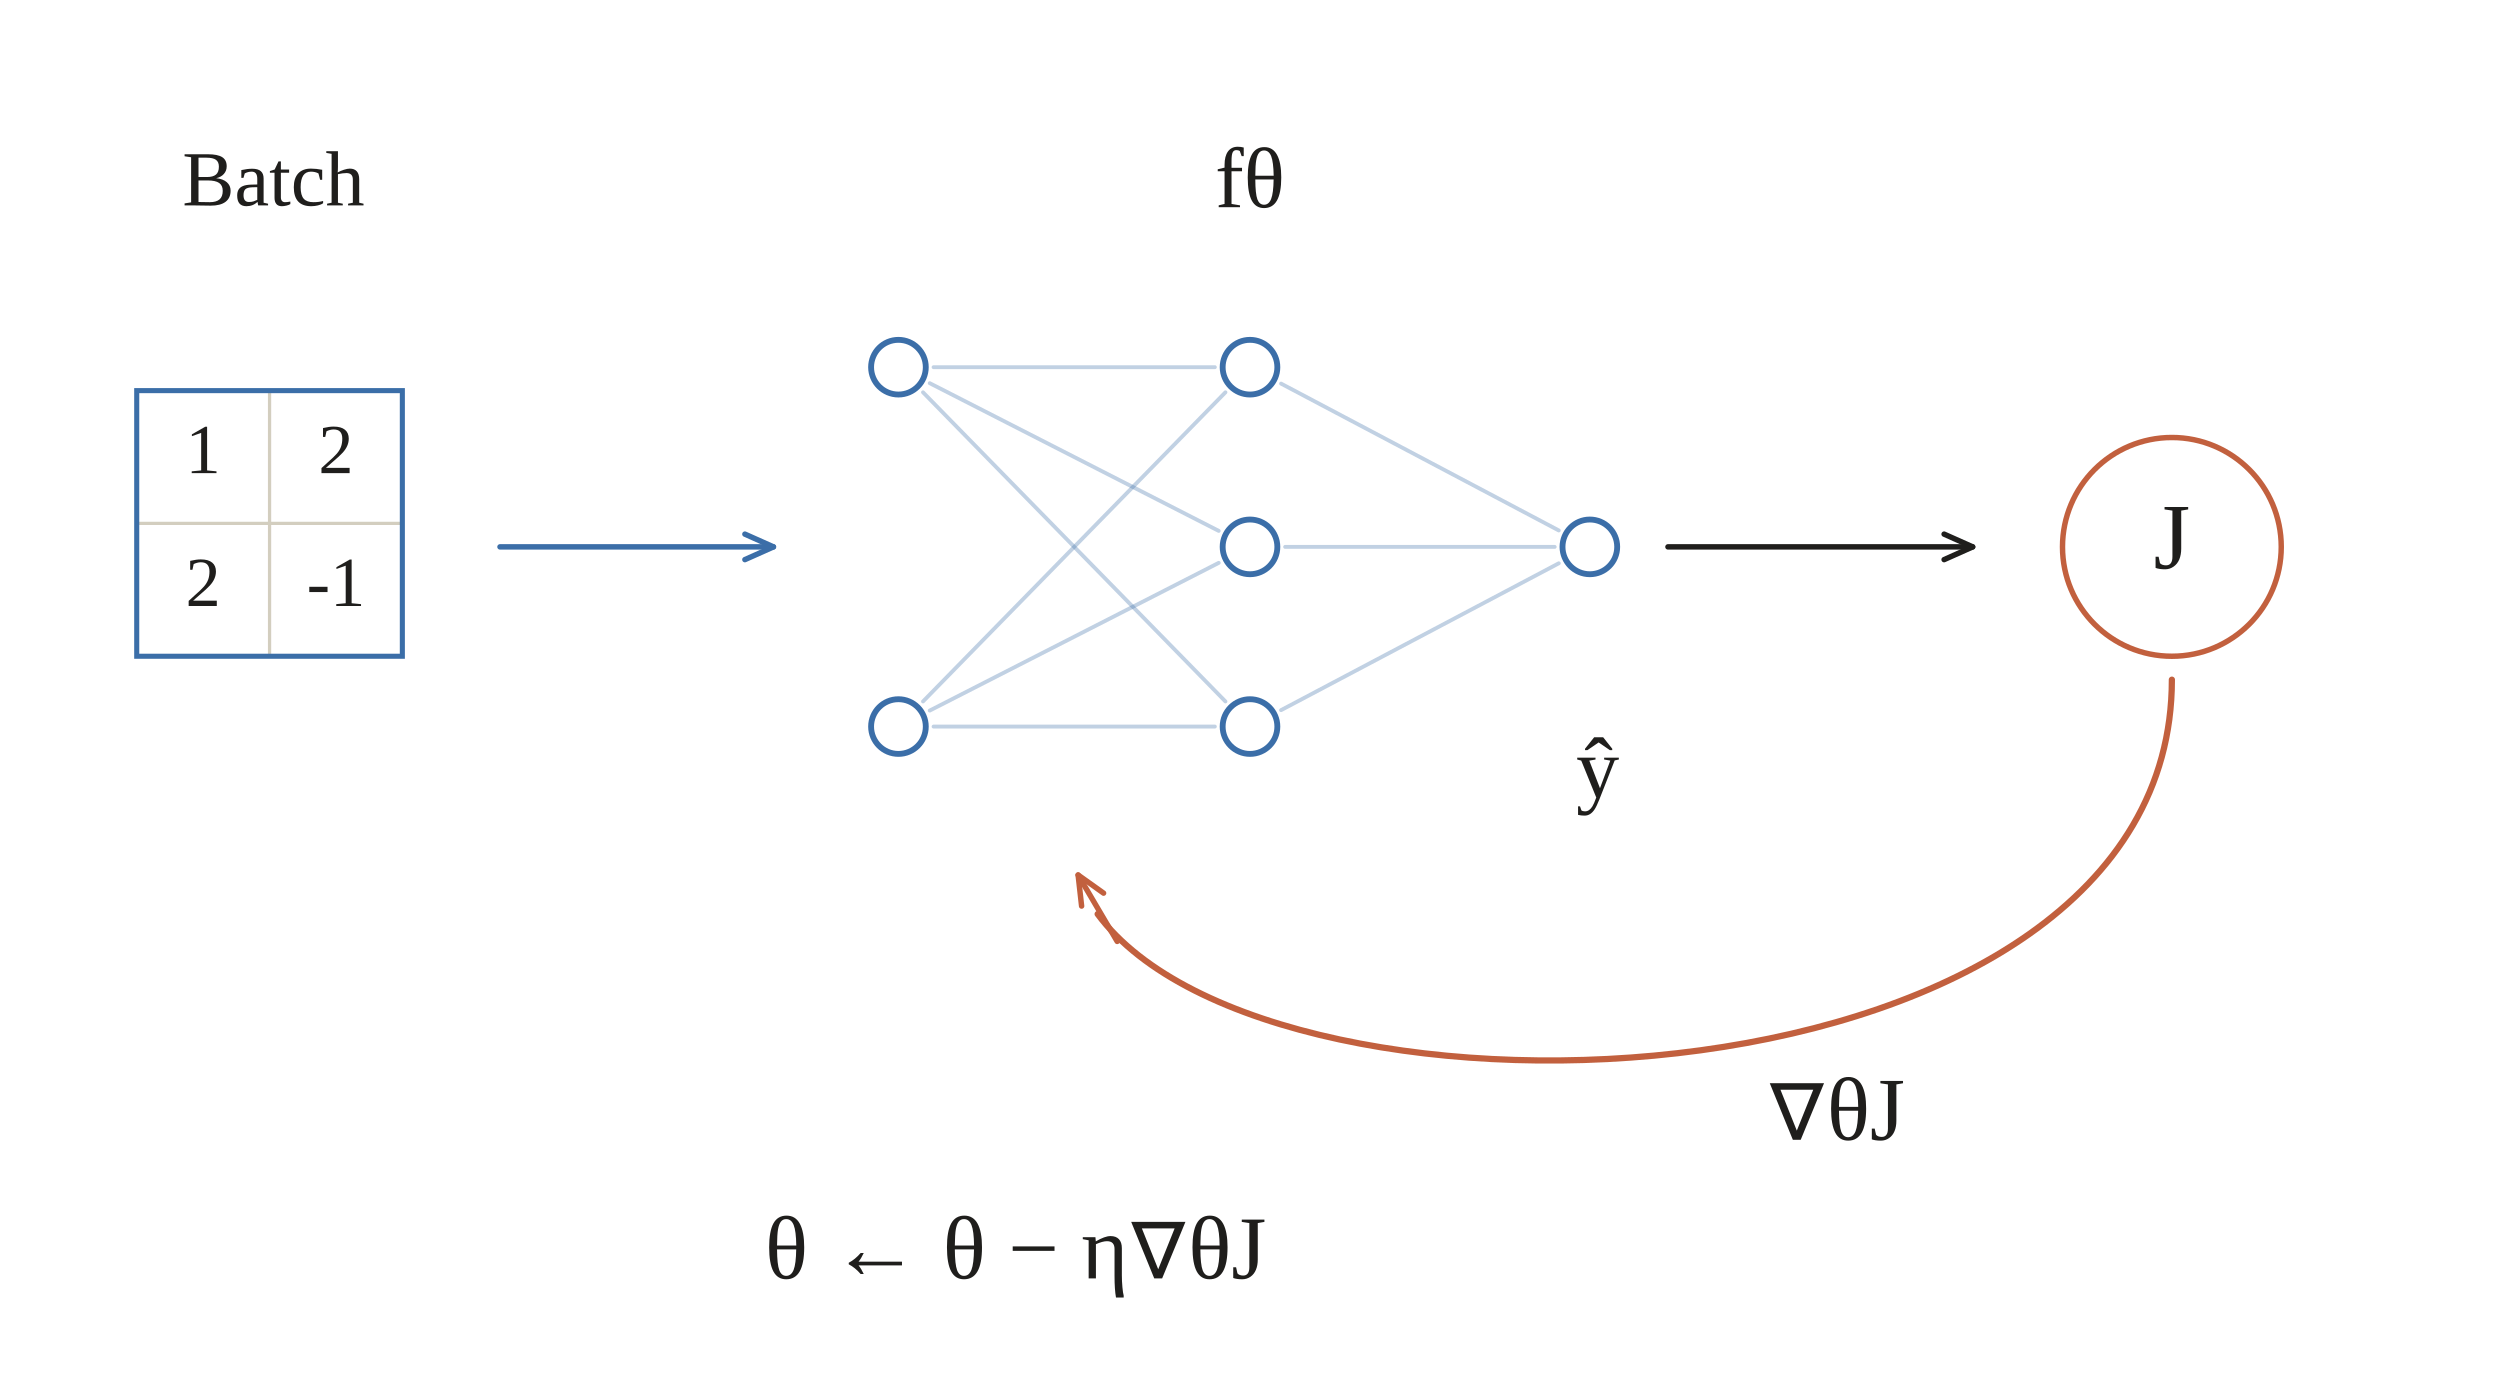
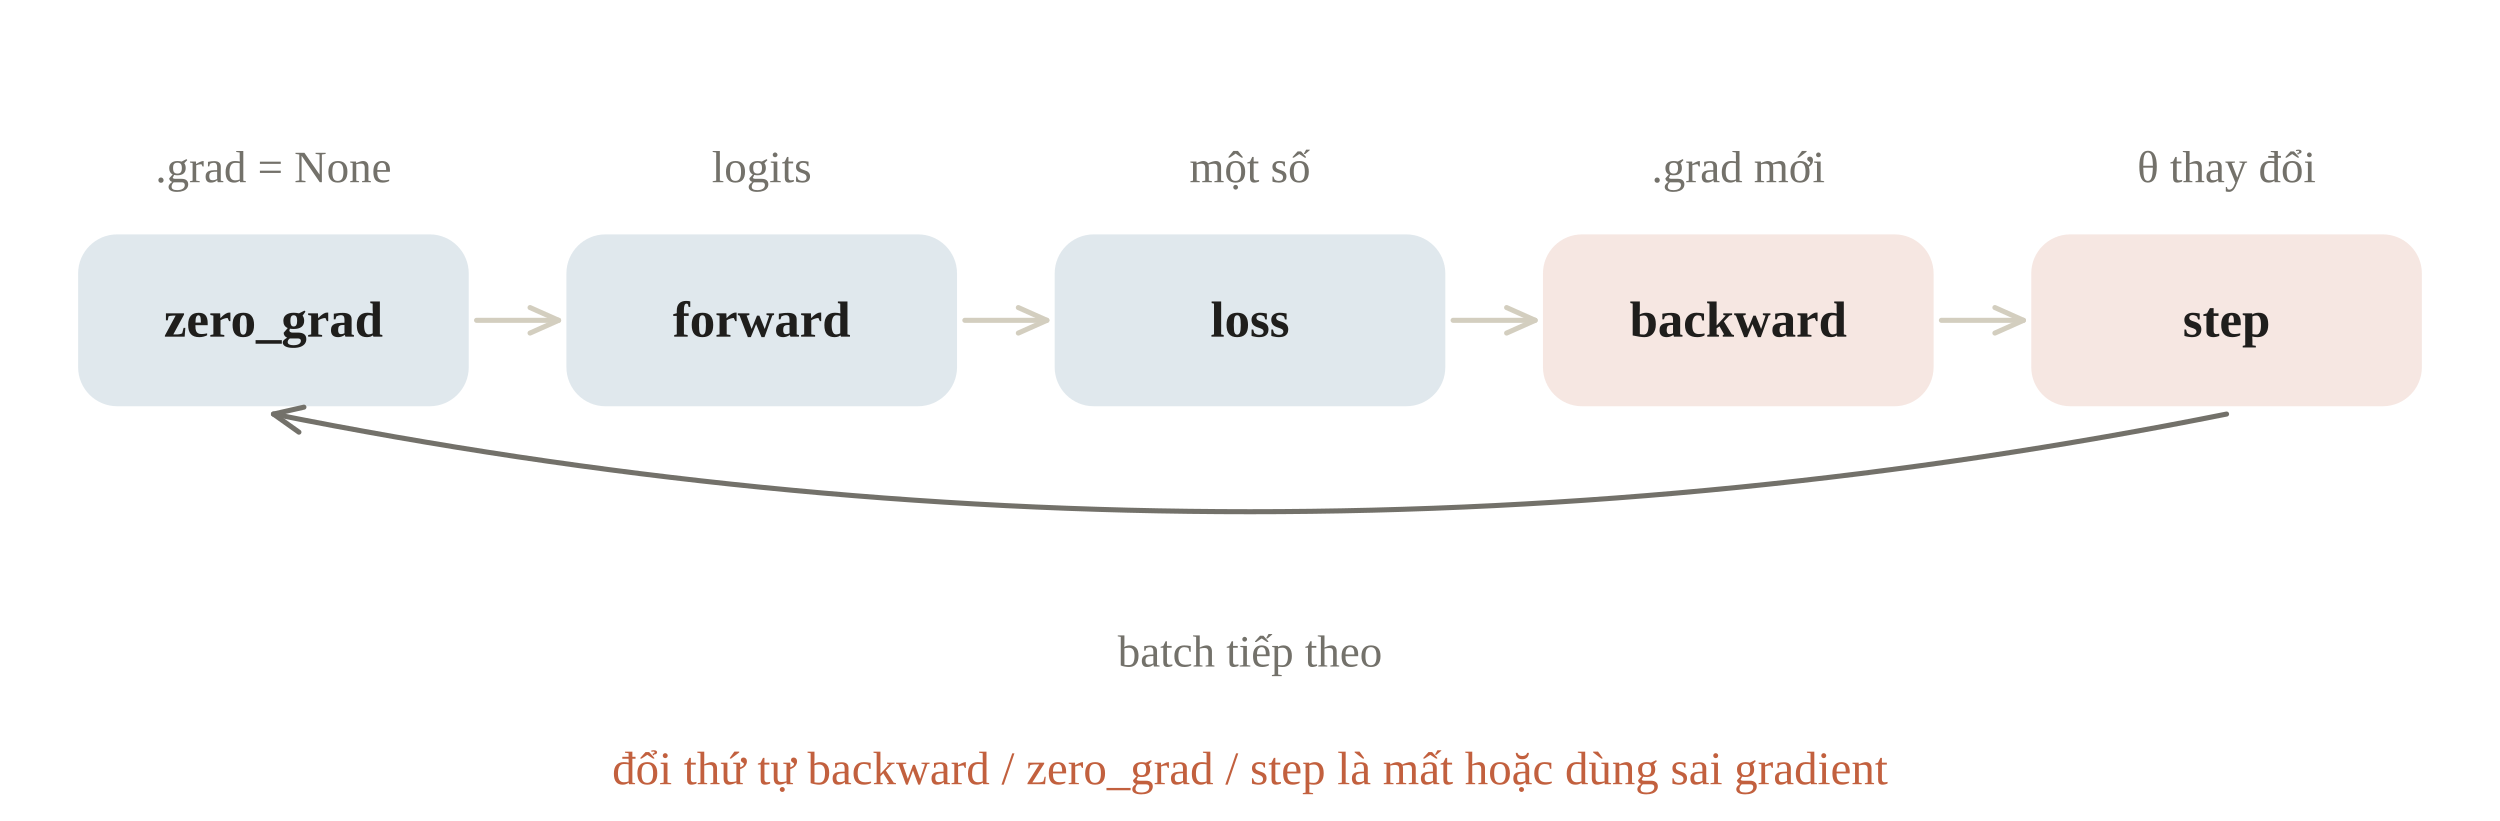
- <svg xmlns="http://www.w3.org/2000/svg" viewBox="0 0 640 355" width="640" role="img" aria-label="Mỗi batch tạo loss, gradient rồi một bước cập nhật tham số." style="font-family:var(--serif, Lora, Georgia, serif);color:var(--text, #1f1e1c)">
-   <rect x="35" y="100" width="34" height="34" rx="0" fill="none" fill-opacity="1" stroke="var(--line-strong, #d3cebf)" stroke-width="0.8" />
-   <text x="52" y="117" fill="currentColor" text-anchor="middle" dominant-baseline="middle" font-size="18" font-weight="400">1</text>
-   <rect x="69" y="100" width="34" height="34" rx="0" fill="none" fill-opacity="1" stroke="var(--line-strong, #d3cebf)" stroke-width="0.8" />
-   <text x="86" y="117" fill="currentColor" text-anchor="middle" dominant-baseline="middle" font-size="18" font-weight="400">2</text>
-   <rect x="35" y="134" width="34" height="34" rx="0" fill="none" fill-opacity="1" stroke="var(--line-strong, #d3cebf)" stroke-width="0.8" />
-   <text x="52" y="151" fill="currentColor" text-anchor="middle" dominant-baseline="middle" font-size="18" font-weight="400">2</text>
-   <rect x="69" y="134" width="34" height="34" rx="0" fill="none" fill-opacity="1" stroke="var(--line-strong, #d3cebf)" stroke-width="0.8" />
-   <text x="86" y="151" fill="currentColor" text-anchor="middle" dominant-baseline="middle" font-size="18" font-weight="400">-1</text>
-   <rect x="35" y="100" width="68" height="68" rx="0" fill="none" fill-opacity="1" stroke="var(--t-n, #3b6ea8)" stroke-width="1.3" />
-   <text x="70" y="48" fill="currentColor" text-anchor="middle" dominant-baseline="middle" font-size="20" font-weight="400">Batch</text>
-   <path d="M 239,94 L 311,94" fill="none" stroke="var(--t-n, #3b6ea8)" stroke-width="1" opacity="0.32" stroke-linecap="round" stroke-linejoin="round" />
-   <path d="M 238.014,98.096 L 311.986,135.904" fill="none" stroke="var(--t-n, #3b6ea8)" stroke-width="1" opacity="0.32" stroke-linecap="round" stroke-linejoin="round" />
-   <path d="M 236.294,100.434 L 313.706,179.566" fill="none" stroke="var(--t-n, #3b6ea8)" stroke-width="1" opacity="0.32" stroke-linecap="round" stroke-linejoin="round" />
-   <path d="M 236.294,179.566 L 313.706,100.434" fill="none" stroke="var(--t-n, #3b6ea8)" stroke-width="1" opacity="0.32" stroke-linecap="round" stroke-linejoin="round" />
-   <path d="M 238.014,181.904 L 311.986,144.096" fill="none" stroke="var(--t-n, #3b6ea8)" stroke-width="1" opacity="0.32" stroke-linecap="round" stroke-linejoin="round" />
-   <path d="M 239,186 L 311,186" fill="none" stroke="var(--t-n, #3b6ea8)" stroke-width="1" opacity="0.32" stroke-linecap="round" stroke-linejoin="round" />
-   <path d="M 327.956,98.207 L 399.044,135.793" fill="none" stroke="var(--t-n, #3b6ea8)" stroke-width="1" opacity="0.32" stroke-linecap="round" stroke-linejoin="round" />
-   <path d="M 329,140 L 398,140" fill="none" stroke="var(--t-n, #3b6ea8)" stroke-width="1" opacity="0.32" stroke-linecap="round" stroke-linejoin="round" />
-   <path d="M 327.956,181.793 L 399.044,144.207" fill="none" stroke="var(--t-n, #3b6ea8)" stroke-width="1" opacity="0.32" stroke-linecap="round" stroke-linejoin="round" />
-   <circle cx="230" cy="94" r="7" fill="none" fill-opacity="1" stroke="var(--t-n, #3b6ea8)" stroke-width="1.5" />
-   <circle cx="230" cy="186" r="7" fill="none" fill-opacity="1" stroke="var(--t-n, #3b6ea8)" stroke-width="1.5" />
-   <circle cx="320" cy="94" r="7" fill="none" fill-opacity="1" stroke="var(--t-n, #3b6ea8)" stroke-width="1.5" />
-   <circle cx="320" cy="140" r="7" fill="none" fill-opacity="1" stroke="var(--t-n, #3b6ea8)" stroke-width="1.5" />
-   <circle cx="320" cy="186" r="7" fill="none" fill-opacity="1" stroke="var(--t-n, #3b6ea8)" stroke-width="1.5" />
-   <circle cx="407" cy="140" r="7" fill="none" fill-opacity="1" stroke="var(--t-n, #3b6ea8)" stroke-width="1.5" />
-   <text x="320" y="48" fill="currentColor" text-anchor="middle" dominant-baseline="middle" font-size="22" font-weight="400">fθ</text>
-   <text x="409" y="199" fill="currentColor" text-anchor="middle" dominant-baseline="middle" font-size="22" font-weight="400">ŷ</text>
-   <path d="M 128,140 L 198,140" fill="none" stroke="var(--t-n, #3b6ea8)" stroke-width="1.4" stroke-linecap="round" />
-   <path d="M 190.695,143.262 L 198,140 L 190.695,136.738" fill="none" stroke="var(--t-n, #3b6ea8)" stroke-width="1.4" opacity="1" stroke-linecap="round" stroke-linejoin="round" />
-   <path d="M 427,140 L 505,140" fill="none" stroke="currentColor" stroke-width="1.4" stroke-linecap="round" />
-   <path d="M 497.695,143.262 L 505,140 L 497.695,136.738" fill="none" stroke="currentColor" stroke-width="1.4" opacity="1" stroke-linecap="round" stroke-linejoin="round" />
-   <circle cx="556" cy="140" r="28" fill="none" fill-opacity="1" stroke="var(--accent, #c2603e)" stroke-width="1.4" />
-   <text x="556" y="140" fill="currentColor" text-anchor="middle" dominant-baseline="middle" font-size="24" font-weight="400">J</text>
-   <path d="M 556,174 C 556,286 326,295 281,234" fill="none" stroke="var(--accent, #c2603e)" stroke-width="1.6" opacity="1" stroke-linecap="round" stroke-linejoin="round" />
-   <path d="M 286,241 L 276,224" fill="none" stroke="var(--accent, #c2603e)" stroke-width="1.4" stroke-linecap="round" />
-   <path d="M 282.515,228.642 L 276,224 L 276.892,231.95" fill="none" stroke="var(--accent, #c2603e)" stroke-width="1.4" opacity="1" stroke-linecap="round" stroke-linejoin="round" />
-   <text x="470" y="285" fill="currentColor" text-anchor="middle" dominant-baseline="middle" font-size="23" font-weight="400">∇θJ</text>
-   <text x="260" y="322" fill="currentColor" text-anchor="middle" dominant-baseline="middle" font-size="23" font-weight="400">θ ← θ − η∇θJ</text>
+ <svg xmlns="http://www.w3.org/2000/svg" viewBox="0 0 640 210" width="640" role="img" aria-label="Mỗi batch: zero_grad → forward → loss → backward → step." style="font-family:var(--serif, Lora, Georgia, serif);color:var(--text, #1f1e1c)">
+   <rect x="20" y="60" width="100" height="44" rx="10" fill="var(--t-n, #2f6587)" fill-opacity="0.15" stroke="none" stroke-width="0" />
+   <text xml:space="preserve" style="font-variant-ligatures:none" x="70" y="82.5" fill="currentColor" text-anchor="middle" dominant-baseline="middle" font-family="var(--mono, &quot;JetBrains Mono&quot;, Consolas, monospace)" font-size="13" font-weight="600">zero_grad</text>
+   <text x="70" y="44" fill="var(--muted, #73716a)" text-anchor="middle" dominant-baseline="middle" font-family="var(--sans, Inter, &quot;Segoe UI&quot;, sans-serif)" font-size="11.5" font-weight="400">.grad = None</text>
+   <path d="M 122,82 L 143,82" fill="none" stroke="var(--line-strong, #d3cebf)" stroke-width="1.3" stroke-linecap="round" />
+   <path d="M 135.695,85.262 L 143,82 L 135.695,78.738" fill="none" stroke="var(--line-strong, #d3cebf)" stroke-width="1.3" opacity="1" stroke-linecap="round" stroke-linejoin="round" />
+   <rect x="145" y="60" width="100" height="44" rx="10" fill="var(--t-n, #2f6587)" fill-opacity="0.15" stroke="none" stroke-width="0" />
+   <text xml:space="preserve" style="font-variant-ligatures:none" x="195" y="82.5" fill="currentColor" text-anchor="middle" dominant-baseline="middle" font-family="var(--mono, &quot;JetBrains Mono&quot;, Consolas, monospace)" font-size="13" font-weight="600">forward</text>
+   <text x="195" y="44" fill="var(--muted, #73716a)" text-anchor="middle" dominant-baseline="middle" font-family="var(--sans, Inter, &quot;Segoe UI&quot;, sans-serif)" font-size="11.5" font-weight="400">logits</text>
+   <path d="M 247,82 L 268,82" fill="none" stroke="var(--line-strong, #d3cebf)" stroke-width="1.3" stroke-linecap="round" />
+   <path d="M 260.695,85.262 L 268,82 L 260.695,78.738" fill="none" stroke="var(--line-strong, #d3cebf)" stroke-width="1.3" opacity="1" stroke-linecap="round" stroke-linejoin="round" />
+   <rect x="270" y="60" width="100" height="44" rx="10" fill="var(--t-n, #2f6587)" fill-opacity="0.15" stroke="none" stroke-width="0" />
+   <text xml:space="preserve" style="font-variant-ligatures:none" x="320" y="82.5" fill="currentColor" text-anchor="middle" dominant-baseline="middle" font-family="var(--mono, &quot;JetBrains Mono&quot;, Consolas, monospace)" font-size="13" font-weight="600">loss</text>
+   <text x="320" y="44" fill="var(--muted, #73716a)" text-anchor="middle" dominant-baseline="middle" font-family="var(--sans, Inter, &quot;Segoe UI&quot;, sans-serif)" font-size="11.5" font-weight="400">một số</text>
+   <path d="M 372,82 L 393,82" fill="none" stroke="var(--line-strong, #d3cebf)" stroke-width="1.3" stroke-linecap="round" />
+   <path d="M 385.695,85.262 L 393,82 L 385.695,78.738" fill="none" stroke="var(--line-strong, #d3cebf)" stroke-width="1.3" opacity="1" stroke-linecap="round" stroke-linejoin="round" />
+   <rect x="395" y="60" width="100" height="44" rx="10" fill="var(--accent, #c2603e)" fill-opacity="0.15" stroke="none" stroke-width="0" />
+   <text xml:space="preserve" style="font-variant-ligatures:none" x="445" y="82.5" fill="currentColor" text-anchor="middle" dominant-baseline="middle" font-family="var(--mono, &quot;JetBrains Mono&quot;, Consolas, monospace)" font-size="13" font-weight="600">backward</text>
+   <text x="445" y="44" fill="var(--muted, #73716a)" text-anchor="middle" dominant-baseline="middle" font-family="var(--sans, Inter, &quot;Segoe UI&quot;, sans-serif)" font-size="11.5" font-weight="400">.grad mới</text>
+   <path d="M 497,82 L 518,82" fill="none" stroke="var(--line-strong, #d3cebf)" stroke-width="1.3" stroke-linecap="round" />
+   <path d="M 510.695,85.262 L 518,82 L 510.695,78.738" fill="none" stroke="var(--line-strong, #d3cebf)" stroke-width="1.3" opacity="1" stroke-linecap="round" stroke-linejoin="round" />
+   <rect x="520" y="60" width="100" height="44" rx="10" fill="var(--accent, #c2603e)" fill-opacity="0.15" stroke="none" stroke-width="0" />
+   <text xml:space="preserve" style="font-variant-ligatures:none" x="570" y="82.5" fill="currentColor" text-anchor="middle" dominant-baseline="middle" font-family="var(--mono, &quot;JetBrains Mono&quot;, Consolas, monospace)" font-size="13" font-weight="600">step</text>
+   <text x="570" y="44" fill="var(--muted, #73716a)" text-anchor="middle" dominant-baseline="middle" font-family="var(--sans, Inter, &quot;Segoe UI&quot;, sans-serif)" font-size="11.5" font-weight="400">θ thay đổi</text>
+   <path d="M 570,106 Q 320,156 70,106" fill="none" stroke="var(--muted, #73716a)" stroke-width="1.3" opacity="1" stroke-linecap="round" stroke-linejoin="round" />
+   <path d="M 77.803,104.234 L 70,106 L 76.523,110.631" fill="none" stroke="var(--muted, #73716a)" stroke-width="1.3" opacity="1" stroke-linecap="round" stroke-linejoin="round" />
+   <text x="320" y="168" fill="var(--muted, #73716a)" text-anchor="middle" dominant-baseline="middle" font-family="var(--sans, Inter, &quot;Segoe UI&quot;, sans-serif)" font-size="11.5" font-weight="400">batch tiếp theo</text>
+   <text x="320" y="198" fill="var(--accent, #c2603e)" text-anchor="middle" dominant-baseline="middle" font-family="var(--sans, Inter, &quot;Segoe UI&quot;, sans-serif)" font-size="12" font-weight="400">đổi thứ tự backward / zero_grad / step là mất hoặc dùng sai gradient</text>
</svg>
